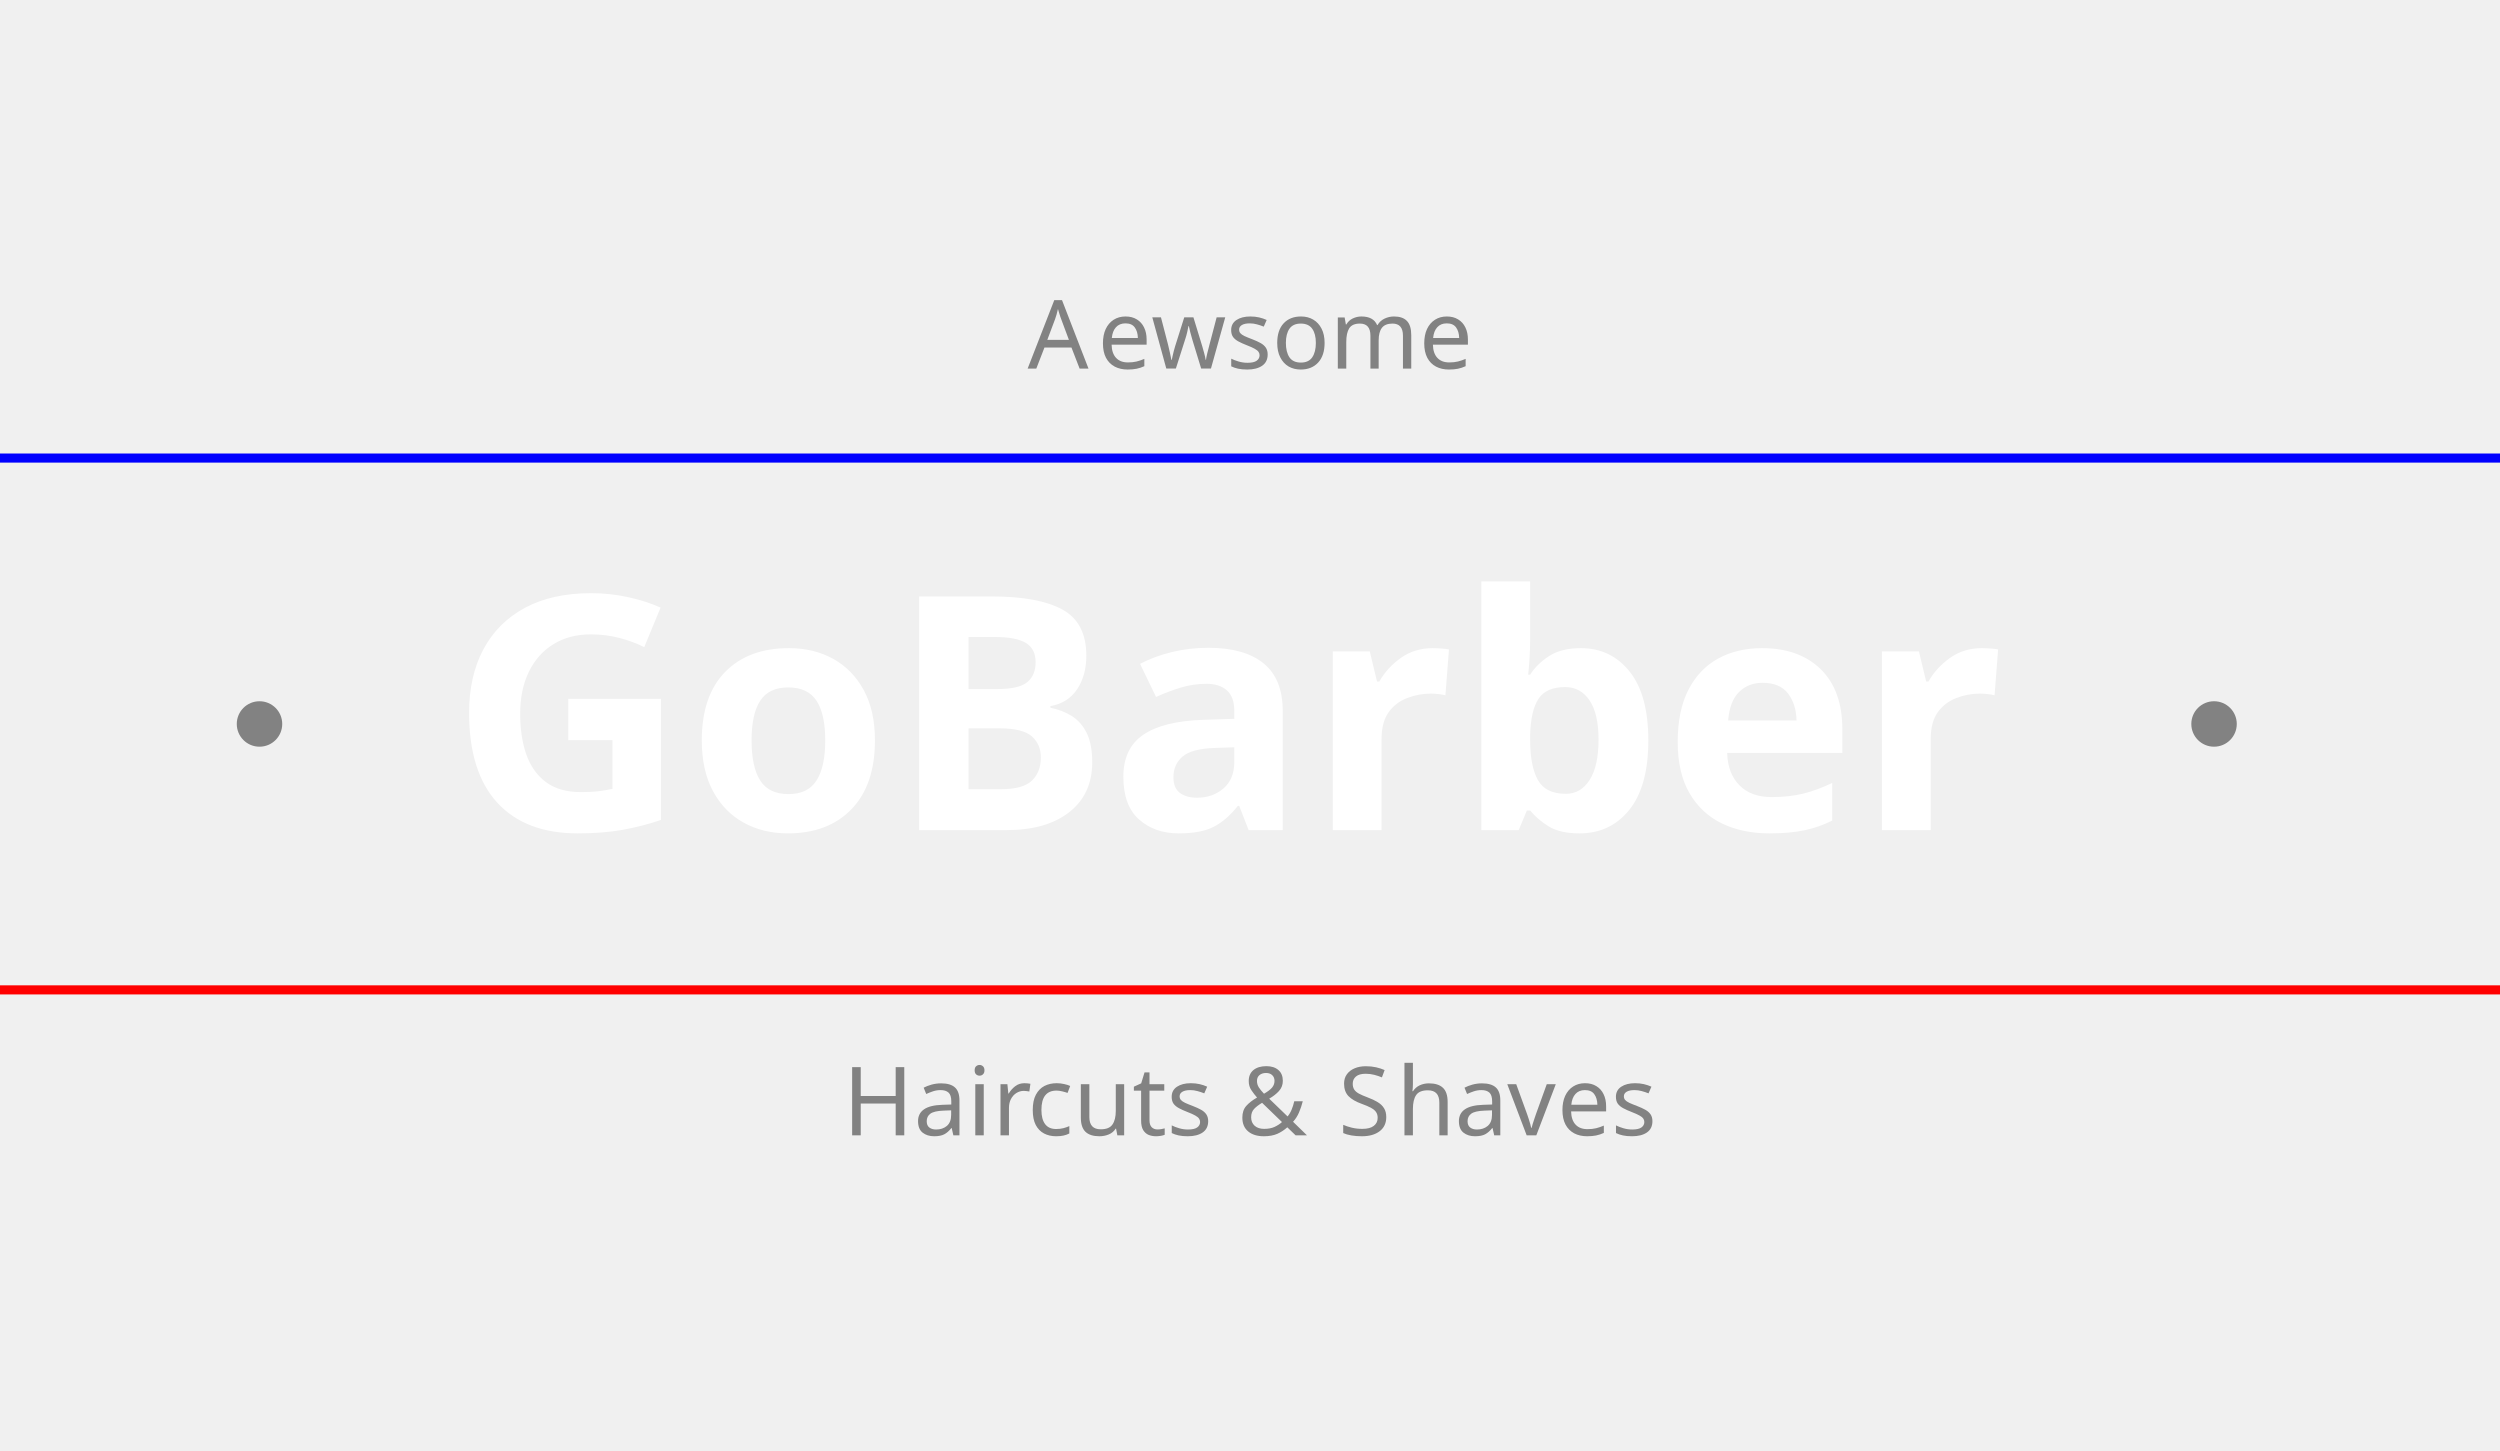
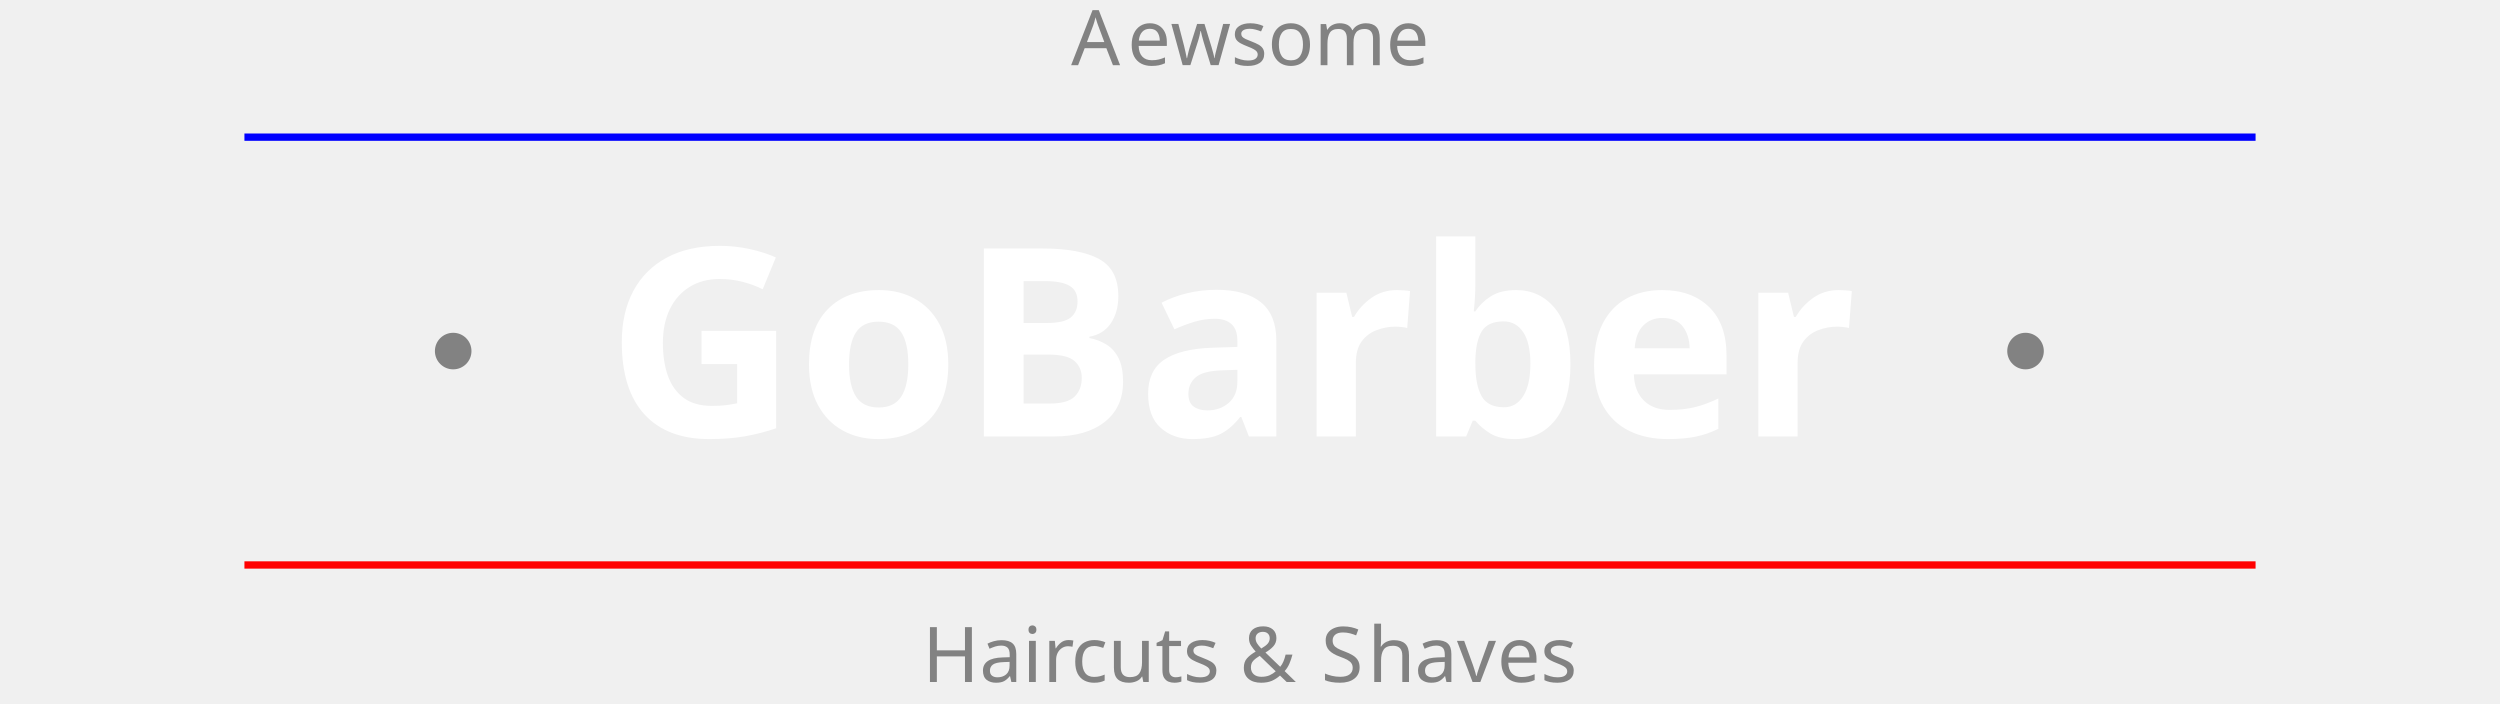
- <svg xmlns="http://www.w3.org/2000/svg" width="231" height="134" viewBox="0 0 550 192.52">
+ <svg xmlns="http://www.w3.org/2000/svg" width="831" height="234" viewBox="0 0 550 192.52">
  <defs>
    <style>.cls-1,.cls-4,.cls-5,.cls-6,.cls-7{isolation:isolate;}.cls-1{font-size:72px;fill:#fff;font-family:Poppins-Bold, Poppins;font-weight:700;}.cls-2,.cls-3{fill:none;stroke-miterlimit:10;stroke-width:2px;}.cls-2{stroke:red;}.cls-3{stroke:blue;}.cls-5,.cls-6,.cls-7{font-size:21px;font-family:VarelaRound-Regular, Varela Round;}.cls-5,.cls-6,.cls-7,.cls-8{fill:#828282;}.cls-5{letter-spacing:-0.01em;}.cls-7{letter-spacing:-0.02em;}</style>
  </defs>
  <g id="Camada_2" data-name="Camada 2">
    <g id="Camada_1-2" data-name="Camada 1">
      <text class="cls-1" transform="translate(99.03 119.36)">GoBarber</text>
      <line class="cls-2" y1="154.51" x2="550" y2="154.51" />
      <line class="cls-3" y1="37.51" x2="550" y2="37.51" />
      <g class="cls-4">
        <text class="cls-5" transform="translate(226.08 17.83)">A</text>
        <text class="cls-6" transform="translate(241.49 17.83)">e</text>
        <text class="cls-6" transform="translate(253.27 17.83)">wsome</text>
      </g>
      <g class="cls-4">
        <text class="cls-6" transform="translate(185.44 186.51)">Hai</text>
        <text class="cls-7" transform="translate(218.33 186.51)">r</text>
        <text class="cls-6" transform="translate(226.05 186.51)">cuts &amp; </text>
        <text class="cls-5" transform="translate(294.43 186.51)">S</text>
        <text class="cls-6" transform="translate(307.2 186.51)">h</text>
        <text class="cls-5" transform="translate(319.99 186.51)">a</text>
        <text class="cls-5" transform="translate(331.6 186.51)">v</text>
        <text class="cls-6" transform="translate(342.58 186.51)">es</text>
      </g>
      <circle class="cls-8" cx="487.09" cy="96.01" r="5" />
      <circle class="cls-8" cx="57.09" cy="96.01" r="5" />
    </g>
  </g>
</svg>
